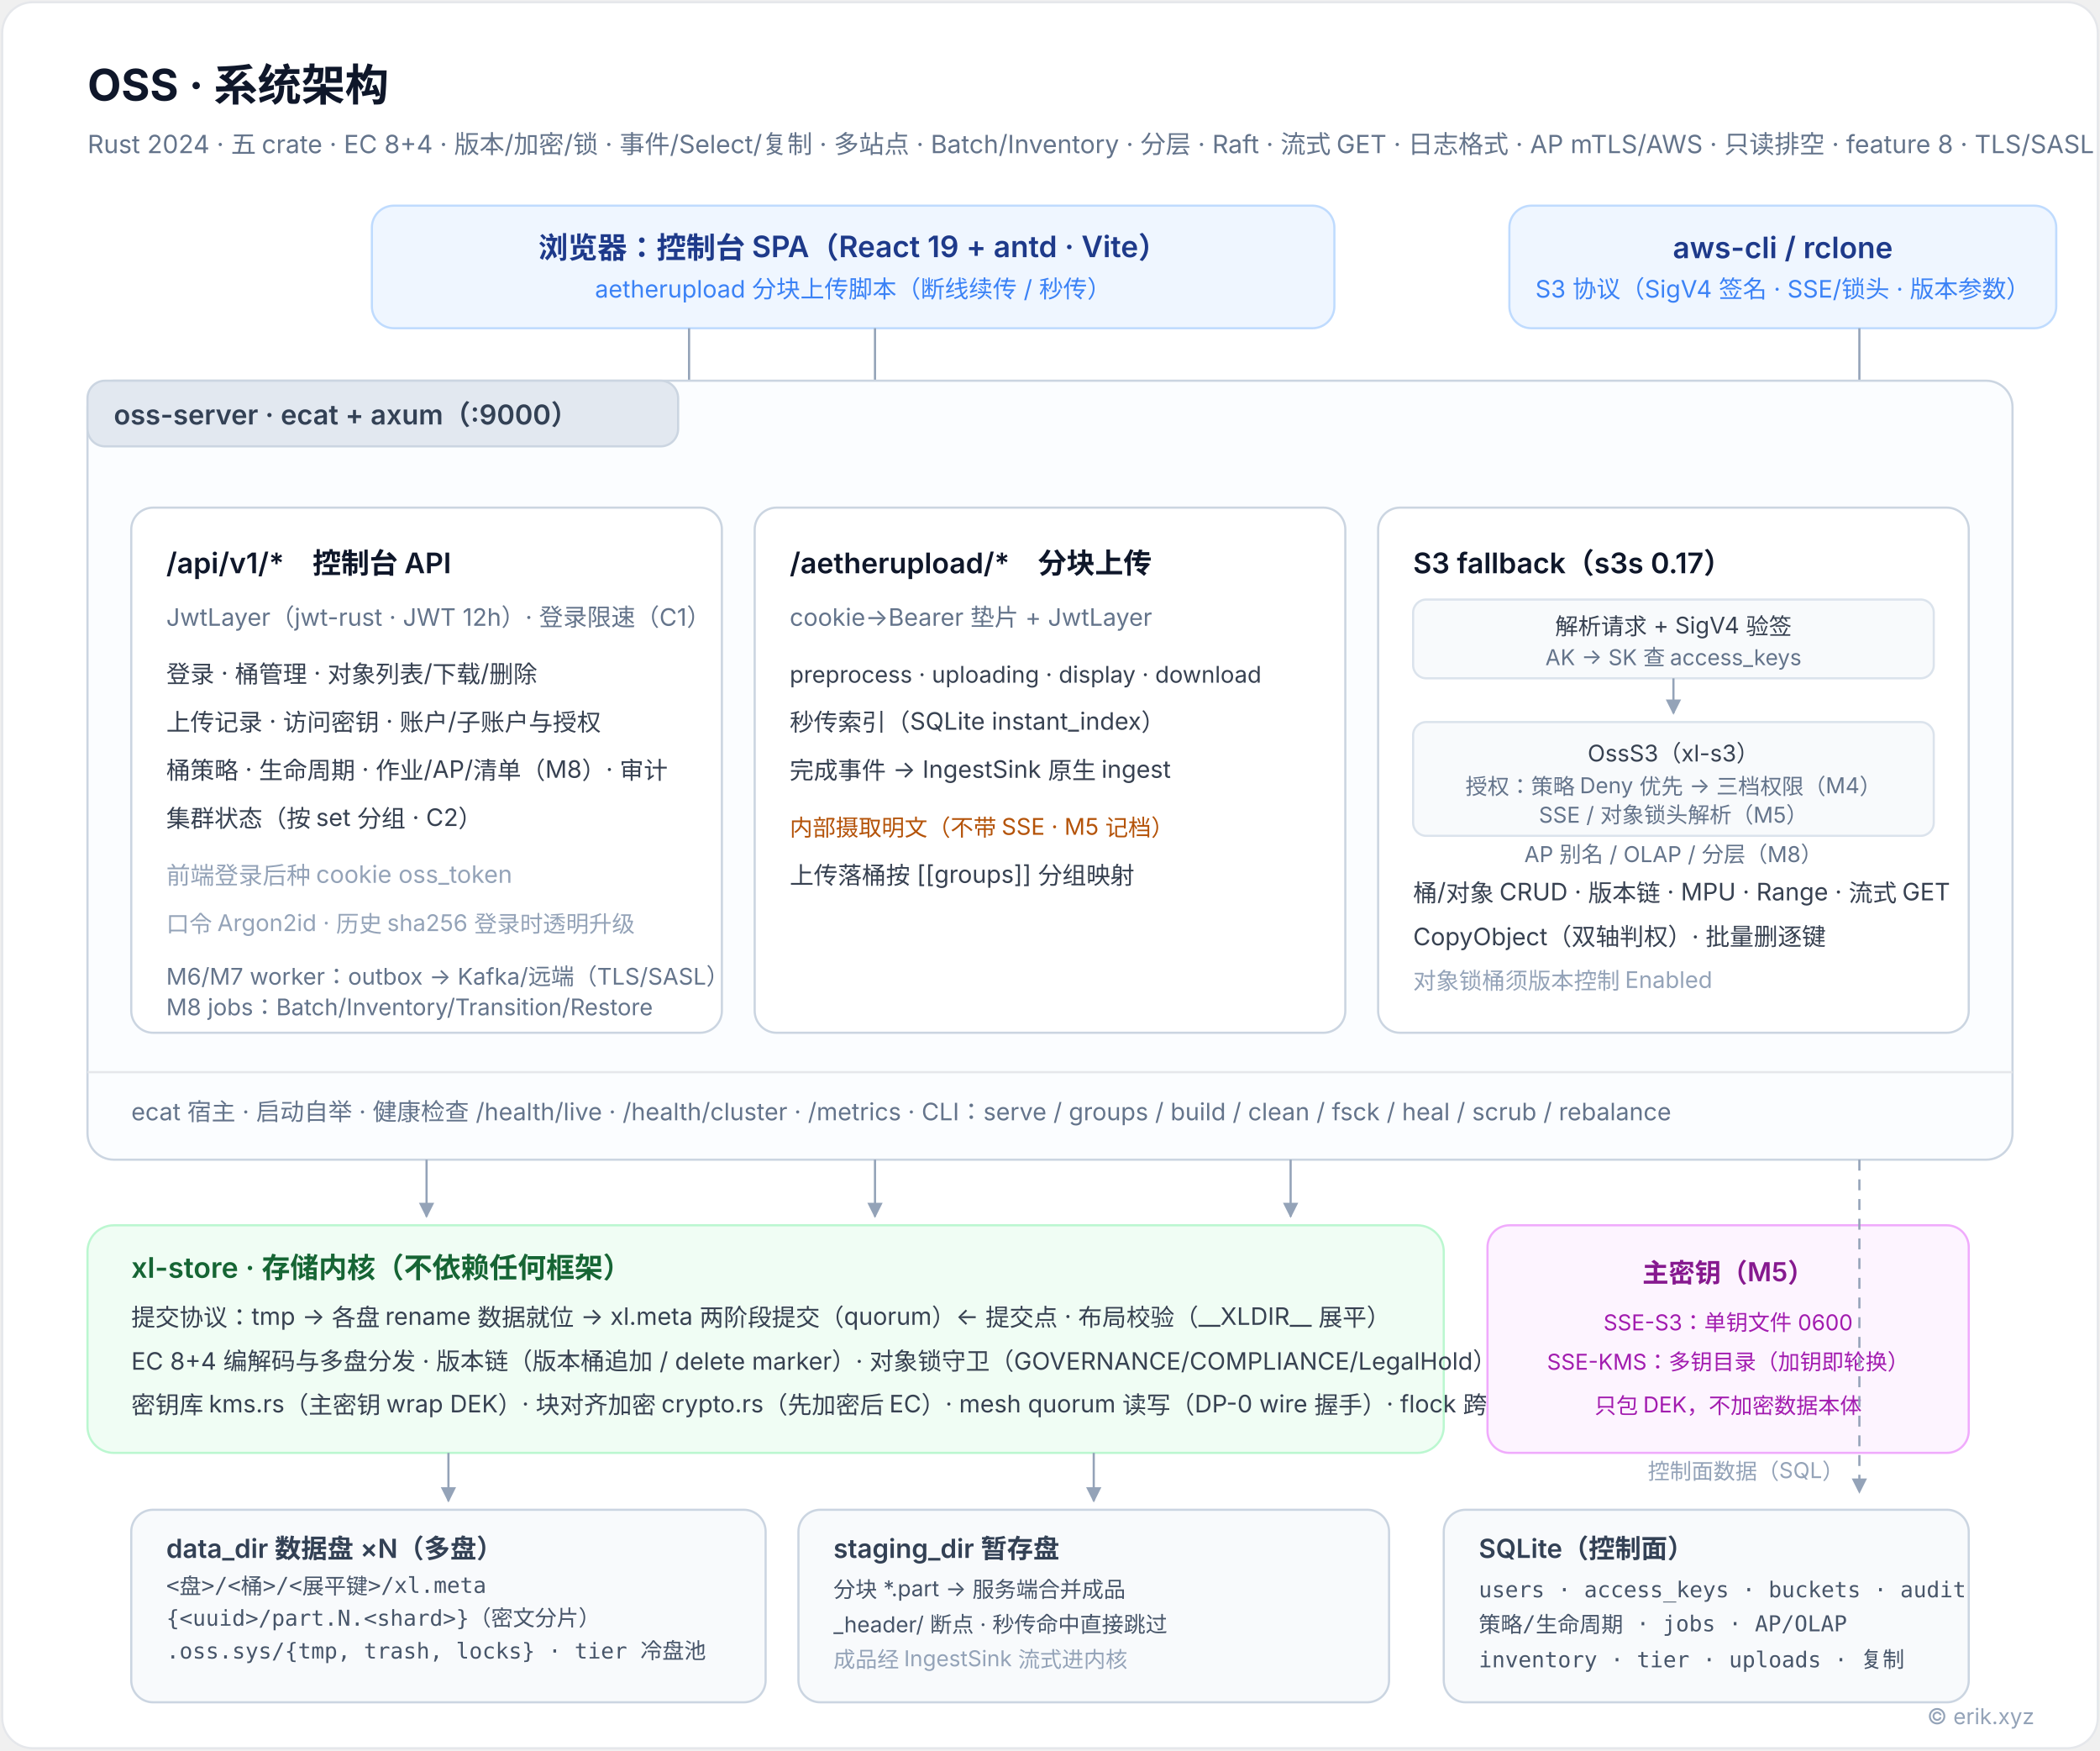
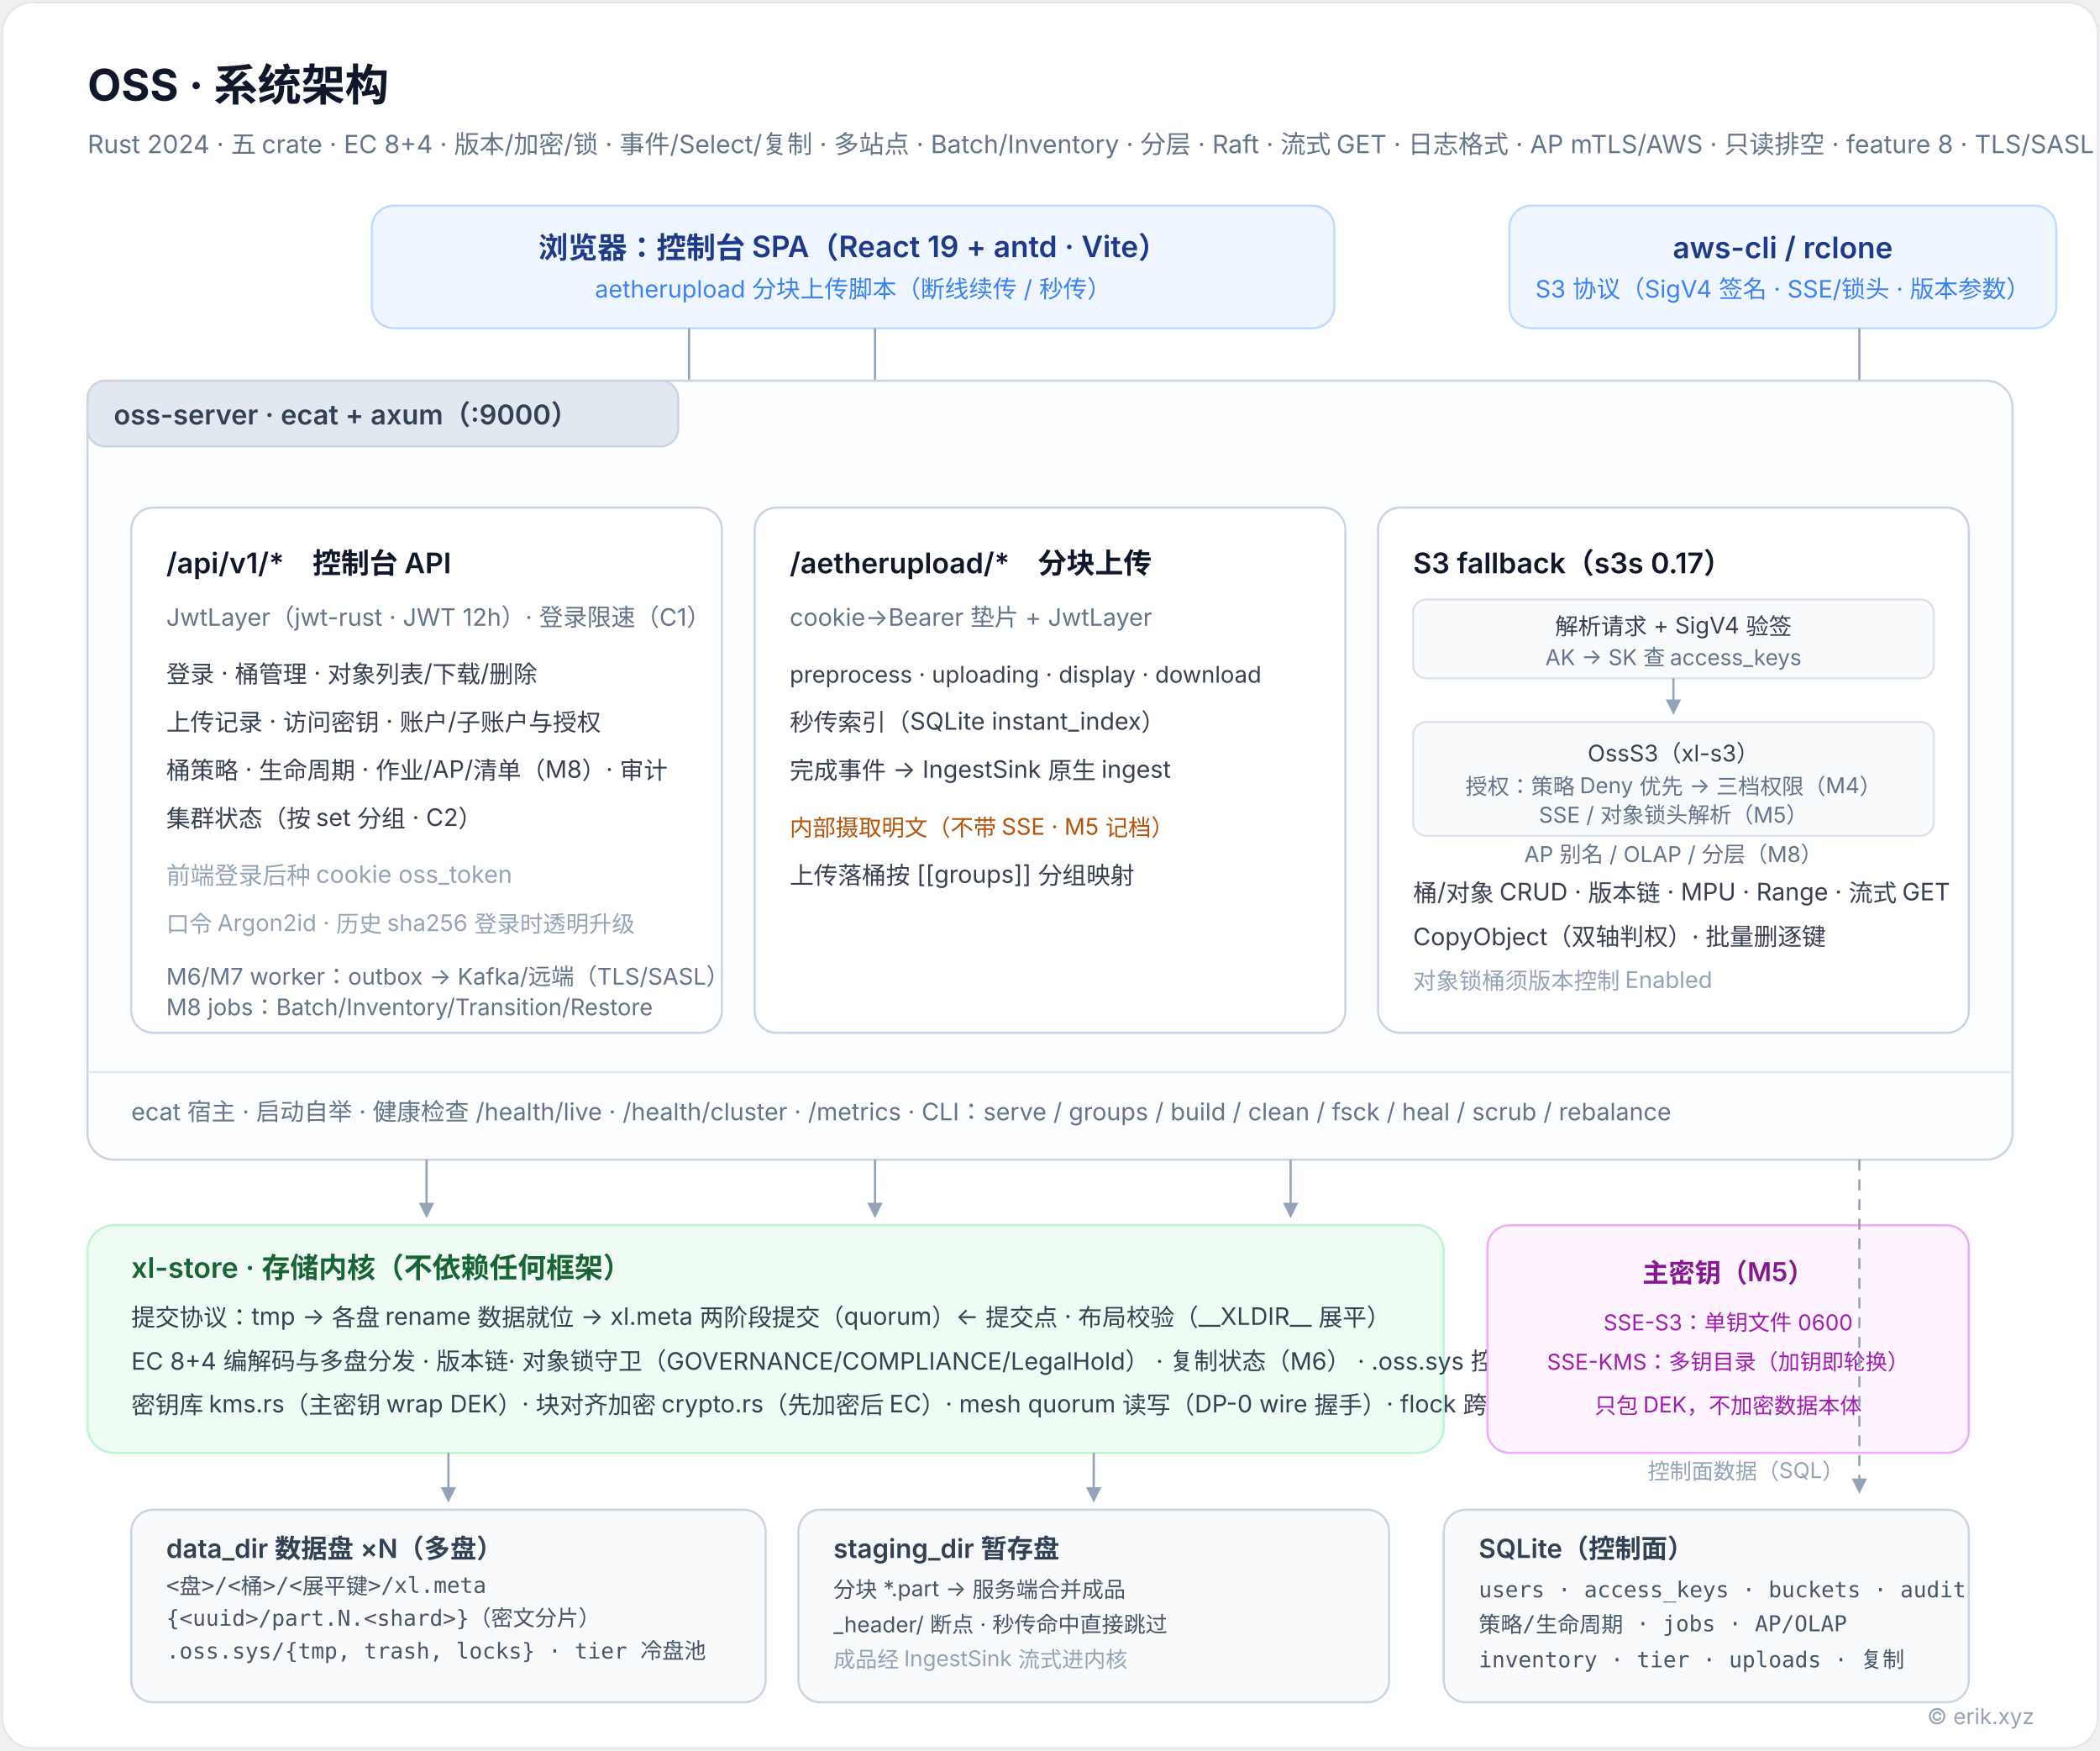
<svg xmlns="http://www.w3.org/2000/svg" viewBox="0 0 960 800" width="960" height="800" font-family="-apple-system, BlinkMacSystemFont, 'Segoe UI', 'Noto Sans SC', 'PingFang SC', 'Microsoft YaHei', sans-serif">
  <defs>
    <marker id="a" viewBox="0 0 10 10" refX="9" refY="5" markerWidth="7" markerHeight="7" orient="auto-start-reverse">
      <path d="M0,0 L10,5 L0,10 z" fill="#94a3b8" />
    </marker>
  </defs>
  <rect x="1" y="1" width="958" height="798" rx="14" fill="#ffffff" stroke="#e5e7eb" />
  <text x="40" y="46" font-size="20" font-weight="700" fill="#0f172a">OSS · 系统架构</text>
  <text x="40" y="70" font-size="11.5" fill="#64748b">Rust 2024 · 五 crate · EC 8+4 · 版本/加密/锁 · 事件/Select/复制 · 多站点 · Batch/Inventory · 分层 · Raft · 流式 GET · 日志格式 · AP mTLS/AWS · 只读排空 · feature 8 · TLS/SASL</text>
  <rect x="690" y="94" width="250" height="56" rx="10" fill="#eff6ff" stroke="#bfdbfe" />
  <text x="815" y="118" font-size="13.5" font-weight="600" fill="#1e3a8a" text-anchor="middle">aws-cli / rclone</text>
  <text x="815" y="136" font-size="11" fill="#3b82f6" text-anchor="middle">S3 协议（SigV4 签名 · SSE/锁头 · 版本参数）</text>
  <rect x="170" y="94" width="440" height="56" rx="10" fill="#eff6ff" stroke="#bfdbfe" />
  <text x="390" y="118" font-size="13.5" font-weight="600" fill="#1e3a8a" text-anchor="middle">浏览器：控制台 SPA（React 19 + antd · Vite）</text>
  <text x="390" y="136" font-size="11" fill="#3b82f6" text-anchor="middle">aetherupload 分块上传脚本（断线续传 / 秒传）</text>
  <line x1="850" y1="150" x2="850" y2="228" stroke="#94a3b8" marker-end="url(#a)" />
  <line x1="315" y1="150" x2="315" y2="228" stroke="#94a3b8" marker-end="url(#a)" />
  <line x1="400" y1="150" x2="400" y2="228" stroke="#94a3b8" marker-end="url(#a)" />
  <rect x="40" y="174" width="880" height="356" rx="12" fill="#fbfdff" stroke="#cbd5e1" />
  <rect x="40" y="174" width="270" height="30" rx="8" fill="#e2e8f0" stroke="#cbd5e1" />
  <text x="52" y="194" font-size="12.5" font-weight="600" fill="#334155">oss-server · ecat + axum（:9000）</text>
  <rect x="60" y="232" width="270" height="240" rx="10" fill="#ffffff" stroke="#cbd5e1" />
  <text x="76" y="262" font-size="13" font-weight="600" fill="#0f172a">/api/v1/*　控制台 API</text>
  <text x="76" y="286" font-size="11" fill="#64748b">JwtLayer（jwt-rust · JWT 12h）· 登录限速（C1）</text>
  <text x="76" y="312" font-size="11" fill="#374151">登录 · 桶管理 · 对象列表/下载/删除</text>
  <text x="76" y="334" font-size="11" fill="#374151">上传记录 · 访问密钥 · 账户/子账户与授权</text>
  <text x="76" y="356" font-size="11" fill="#374151">桶策略 · 生命周期 · 作业/AP/清单（M8）· 审计</text>
  <text x="76" y="378" font-size="11" fill="#374151">集群状态（按 set 分组 · C2）</text>
  <text x="76" y="404" font-size="11" fill="#94a3b8">前端登录后种 cookie oss_token</text>
  <text x="76" y="426" font-size="10.5" fill="#94a3b8">口令 Argon2id · 历史 sha256 登录时透明升级</text>
  <text x="76" y="450" font-size="10.5" fill="#64748b">M6/M7 worker：outbox → Kafka/远端（TLS/SASL）</text>
  <text x="76" y="464" font-size="10.5" fill="#64748b">M8 jobs：Batch/Inventory/Transition/Restore</text>
  <rect x="345" y="232" width="270" height="240" rx="10" fill="#ffffff" stroke="#cbd5e1" />
  <text x="361" y="262" font-size="13" font-weight="600" fill="#0f172a">/aetherupload/*　分块上传</text>
  <text x="361" y="286" font-size="11" fill="#64748b">cookie→Bearer 垫片 + JwtLayer</text>
  <text x="361" y="312" font-size="10.5" fill="#374151">preprocess · uploading · display · download</text>
  <text x="361" y="334" font-size="11" fill="#374151">秒传索引（SQLite instant_index）</text>
  <text x="361" y="356" font-size="11" fill="#374151">完成事件 → IngestSink 原生 ingest</text>
  <text x="361" y="382" font-size="10.5" fill="#b45309">内部摄取明文（不带 SSE · M5 记档）</text>
  <text x="361" y="404" font-size="11" fill="#374151">上传落桶按 [[groups]] 分组映射</text>
  <rect x="630" y="232" width="270" height="240" rx="10" fill="#ffffff" stroke="#cbd5e1" />
  <text x="646" y="262" font-size="13" font-weight="600" fill="#0f172a">S3 fallback（s3s 0.17）</text>
  <rect x="646" y="274" width="238" height="36" rx="6" fill="#f8fafc" stroke="#dbe3ec" />
  <text x="765" y="290" font-size="10.5" fill="#374151" text-anchor="middle">解析请求 + SigV4 验签</text>
  <text x="765" y="304" font-size="10" fill="#64748b" text-anchor="middle">AK → SK 查 access_keys</text>
  <line x1="765" y1="310" x2="765" y2="326" stroke="#94a3b8" marker-end="url(#a)" />
  <rect x="646" y="330" width="238" height="52" rx="6" fill="#f8fafc" stroke="#dbe3ec" />
  <text x="765" y="348" font-size="10.5" fill="#374151" text-anchor="middle">OssS3（xl-s3）</text>
  <text x="765" y="363" font-size="10" fill="#64748b" text-anchor="middle">授权：策略 Deny 优先 → 三档权限（M4）</text>
  <text x="765" y="376" font-size="10" fill="#64748b" text-anchor="middle">SSE / 对象锁头解析（M5）</text>
  <text x="765" y="394" font-size="10" fill="#64748b" text-anchor="middle">AP 别名 / OLAP / 分层（M8）</text>
  <text x="646" y="412" font-size="11" fill="#374151">桶/对象 CRUD · 版本链 · MPU · Range · 流式 GET</text>
  <text x="646" y="432" font-size="11" fill="#374151">CopyObject（双轴判权）· 批量删逐键</text>
  <text x="646" y="452" font-size="10.5" fill="#94a3b8">对象锁桶须版本控制 Enabled</text>
  <line x1="40" y1="490" x2="920" y2="490" stroke="#e5e7eb" />
  <text x="60" y="512" font-size="11" fill="#64748b">ecat 宿主 · 启动自举 · 健康检查 /health/live · /health/cluster · /metrics · CLI：serve / groups / build / clean / fsck / heal / scrub / rebalance</text>
  <line x1="195" y1="530" x2="195" y2="556" stroke="#94a3b8" marker-end="url(#a)" />
  <line x1="400" y1="530" x2="400" y2="556" stroke="#94a3b8" marker-end="url(#a)" />
  <line x1="590" y1="530" x2="590" y2="556" stroke="#94a3b8" marker-end="url(#a)" />
  <rect x="40" y="560" width="620" height="104" rx="12" fill="#f0fdf4" stroke="#bbf7d0" />
  <text x="60" y="584" font-size="13" font-weight="600" fill="#166534">xl-store · 存储内核（不依赖任何框架）</text>
  <text x="60" y="606" font-size="11" fill="#374151">提交协议：tmp → 各盘 rename 数据就位 → xl.meta 两阶段提交（quorum）← 提交点 · 布局校验（__XLDIR__ 展平）</text>
-   <text x="60" y="626" font-size="11" fill="#374151">EC 8+4 编解码与多盘分发 · 版本链（版本桶追加 / delete marker）· 对象锁守卫（GOVERNANCE/COMPLIANCE/LegalHold） · 复制状态（M6）</text>
+   <text x="60" y="626" font-size="11" fill="#374151">EC 8+4 编解码与多盘分发 · 版本链· 对象锁守卫（GOVERNANCE/COMPLIANCE/LegalHold） · 复制状态（M6） · .oss.sys 控制对象（CAS + fencing）</text>
  <text x="60" y="646" font-size="11" fill="#374151">密钥库 kms.rs（主密钥 wrap DEK）· 块对齐加密 crypto.rs（先加密后 EC）· mesh quorum 读写（DP-0 wire 握手）· flock 跨进程锁</text>
  <rect x="680" y="560" width="220" height="104" rx="10" fill="#fdf4ff" stroke="#f0abfc" />
  <text x="790" y="586" font-size="12" font-weight="600" fill="#86198f" text-anchor="middle">主密钥（M5）</text>
  <text x="790" y="608" font-size="10" fill="#a21caf" text-anchor="middle">SSE-S3：单钥文件 0600</text>
  <text x="790" y="626" font-size="10" fill="#a21caf" text-anchor="middle">SSE-KMS：多钥目录（加钥即轮换）</text>
  <text x="790" y="646" font-size="10" fill="#a21caf" text-anchor="middle">只包 DEK，不加密数据本体</text>
  <line x1="850" y1="530" x2="850" y2="682" stroke="#94a3b8" stroke-dasharray="5 4" marker-end="url(#a)" />
  <text x="843" y="676" font-size="10" fill="#94a3b8" text-anchor="end">控制面数据（SQL）</text>
  <line x1="205" y1="664" x2="205" y2="686" stroke="#94a3b8" marker-end="url(#a)" />
  <line x1="500" y1="664" x2="500" y2="686" stroke="#94a3b8" marker-end="url(#a)" />
  <rect x="60" y="690" width="290" height="88" rx="10" fill="#f8fafc" stroke="#cbd5e1" />
  <text x="76" y="712" font-size="12" font-weight="600" fill="#334155">data_dir 数据盘 ×N（多盘）</text>
  <text x="76" y="728" font-size="10" fill="#475569" font-family="ui-monospace, SFMono-Regular, Menlo, monospace">&lt;盘&gt;/&lt;桶&gt;/&lt;展平键&gt;/xl.meta</text>
  <text x="76" y="743" font-size="10" fill="#475569" font-family="ui-monospace, SFMono-Regular, Menlo, monospace">{&lt;uuid&gt;/part.N.&lt;shard&gt;}（密文分片）</text>
  <text x="76" y="758" font-size="10" fill="#475569" font-family="ui-monospace, SFMono-Regular, Menlo, monospace">.oss.sys/{tmp, trash, locks} · tier 冷盘池</text>
  <rect x="365" y="690" width="270" height="88" rx="10" fill="#f8fafc" stroke="#cbd5e1" />
  <text x="381" y="712" font-size="12" font-weight="600" fill="#334155">staging_dir 暂存盘</text>
  <text x="381" y="730" font-size="10" fill="#475569">分块 *.part → 服务端合并成品</text>
  <text x="381" y="746" font-size="10" fill="#475569">_header/ 断点 · 秒传命中直接跳过</text>
  <text x="381" y="762" font-size="10" fill="#94a3b8">成品经 IngestSink 流式进内核</text>
  <rect x="660" y="690" width="240" height="88" rx="10" fill="#f8fafc" stroke="#cbd5e1" />
  <text x="676" y="712" font-size="12" font-weight="600" fill="#334155">SQLite（控制面）</text>
  <text x="676" y="730" font-size="10" fill="#475569" font-family="ui-monospace, SFMono-Regular, Menlo, monospace">users · access_keys · buckets · audit</text>
  <text x="676" y="746" font-size="10" fill="#475569" font-family="ui-monospace, SFMono-Regular, Menlo, monospace">策略/生命周期 · jobs · AP/OLAP</text>
  <text x="676" y="762" font-size="10" fill="#475569" font-family="ui-monospace, SFMono-Regular, Menlo, monospace">inventory · tier · uploads · 复制</text>
  <text x="930" y="788" font-size="10" fill="#94a3b8" text-anchor="end">© erik.xyz</text>
</svg>
